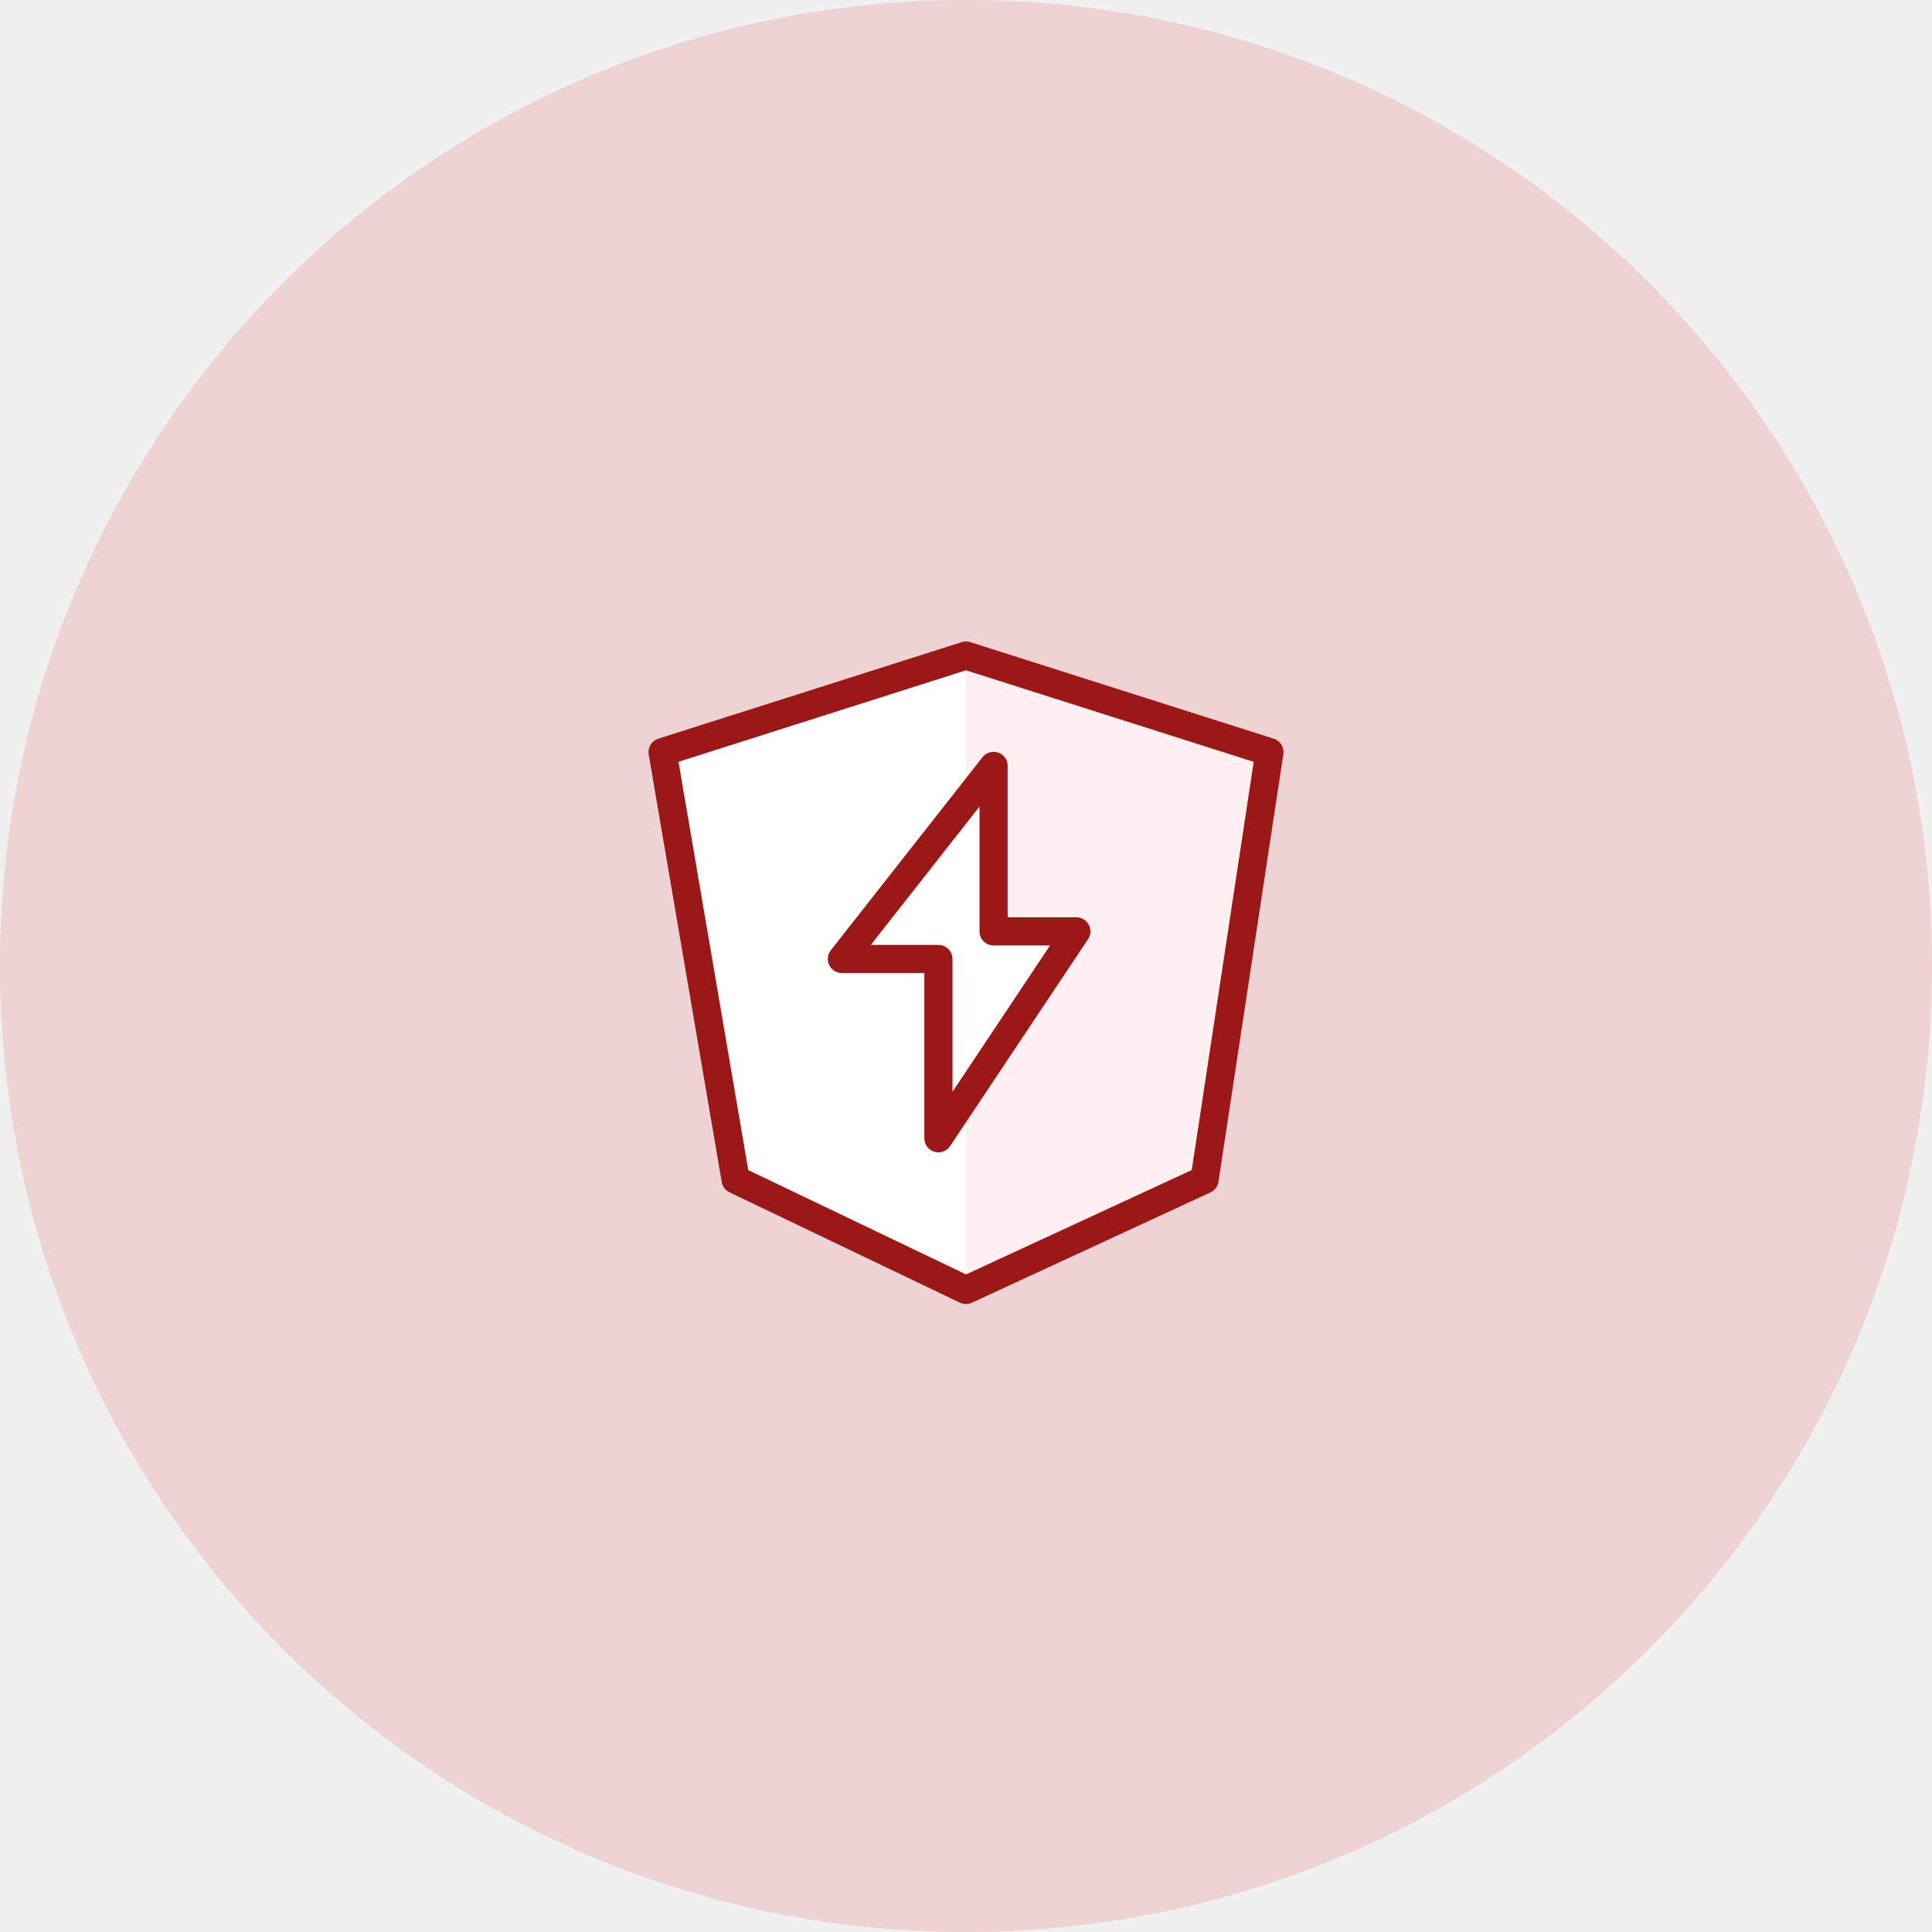
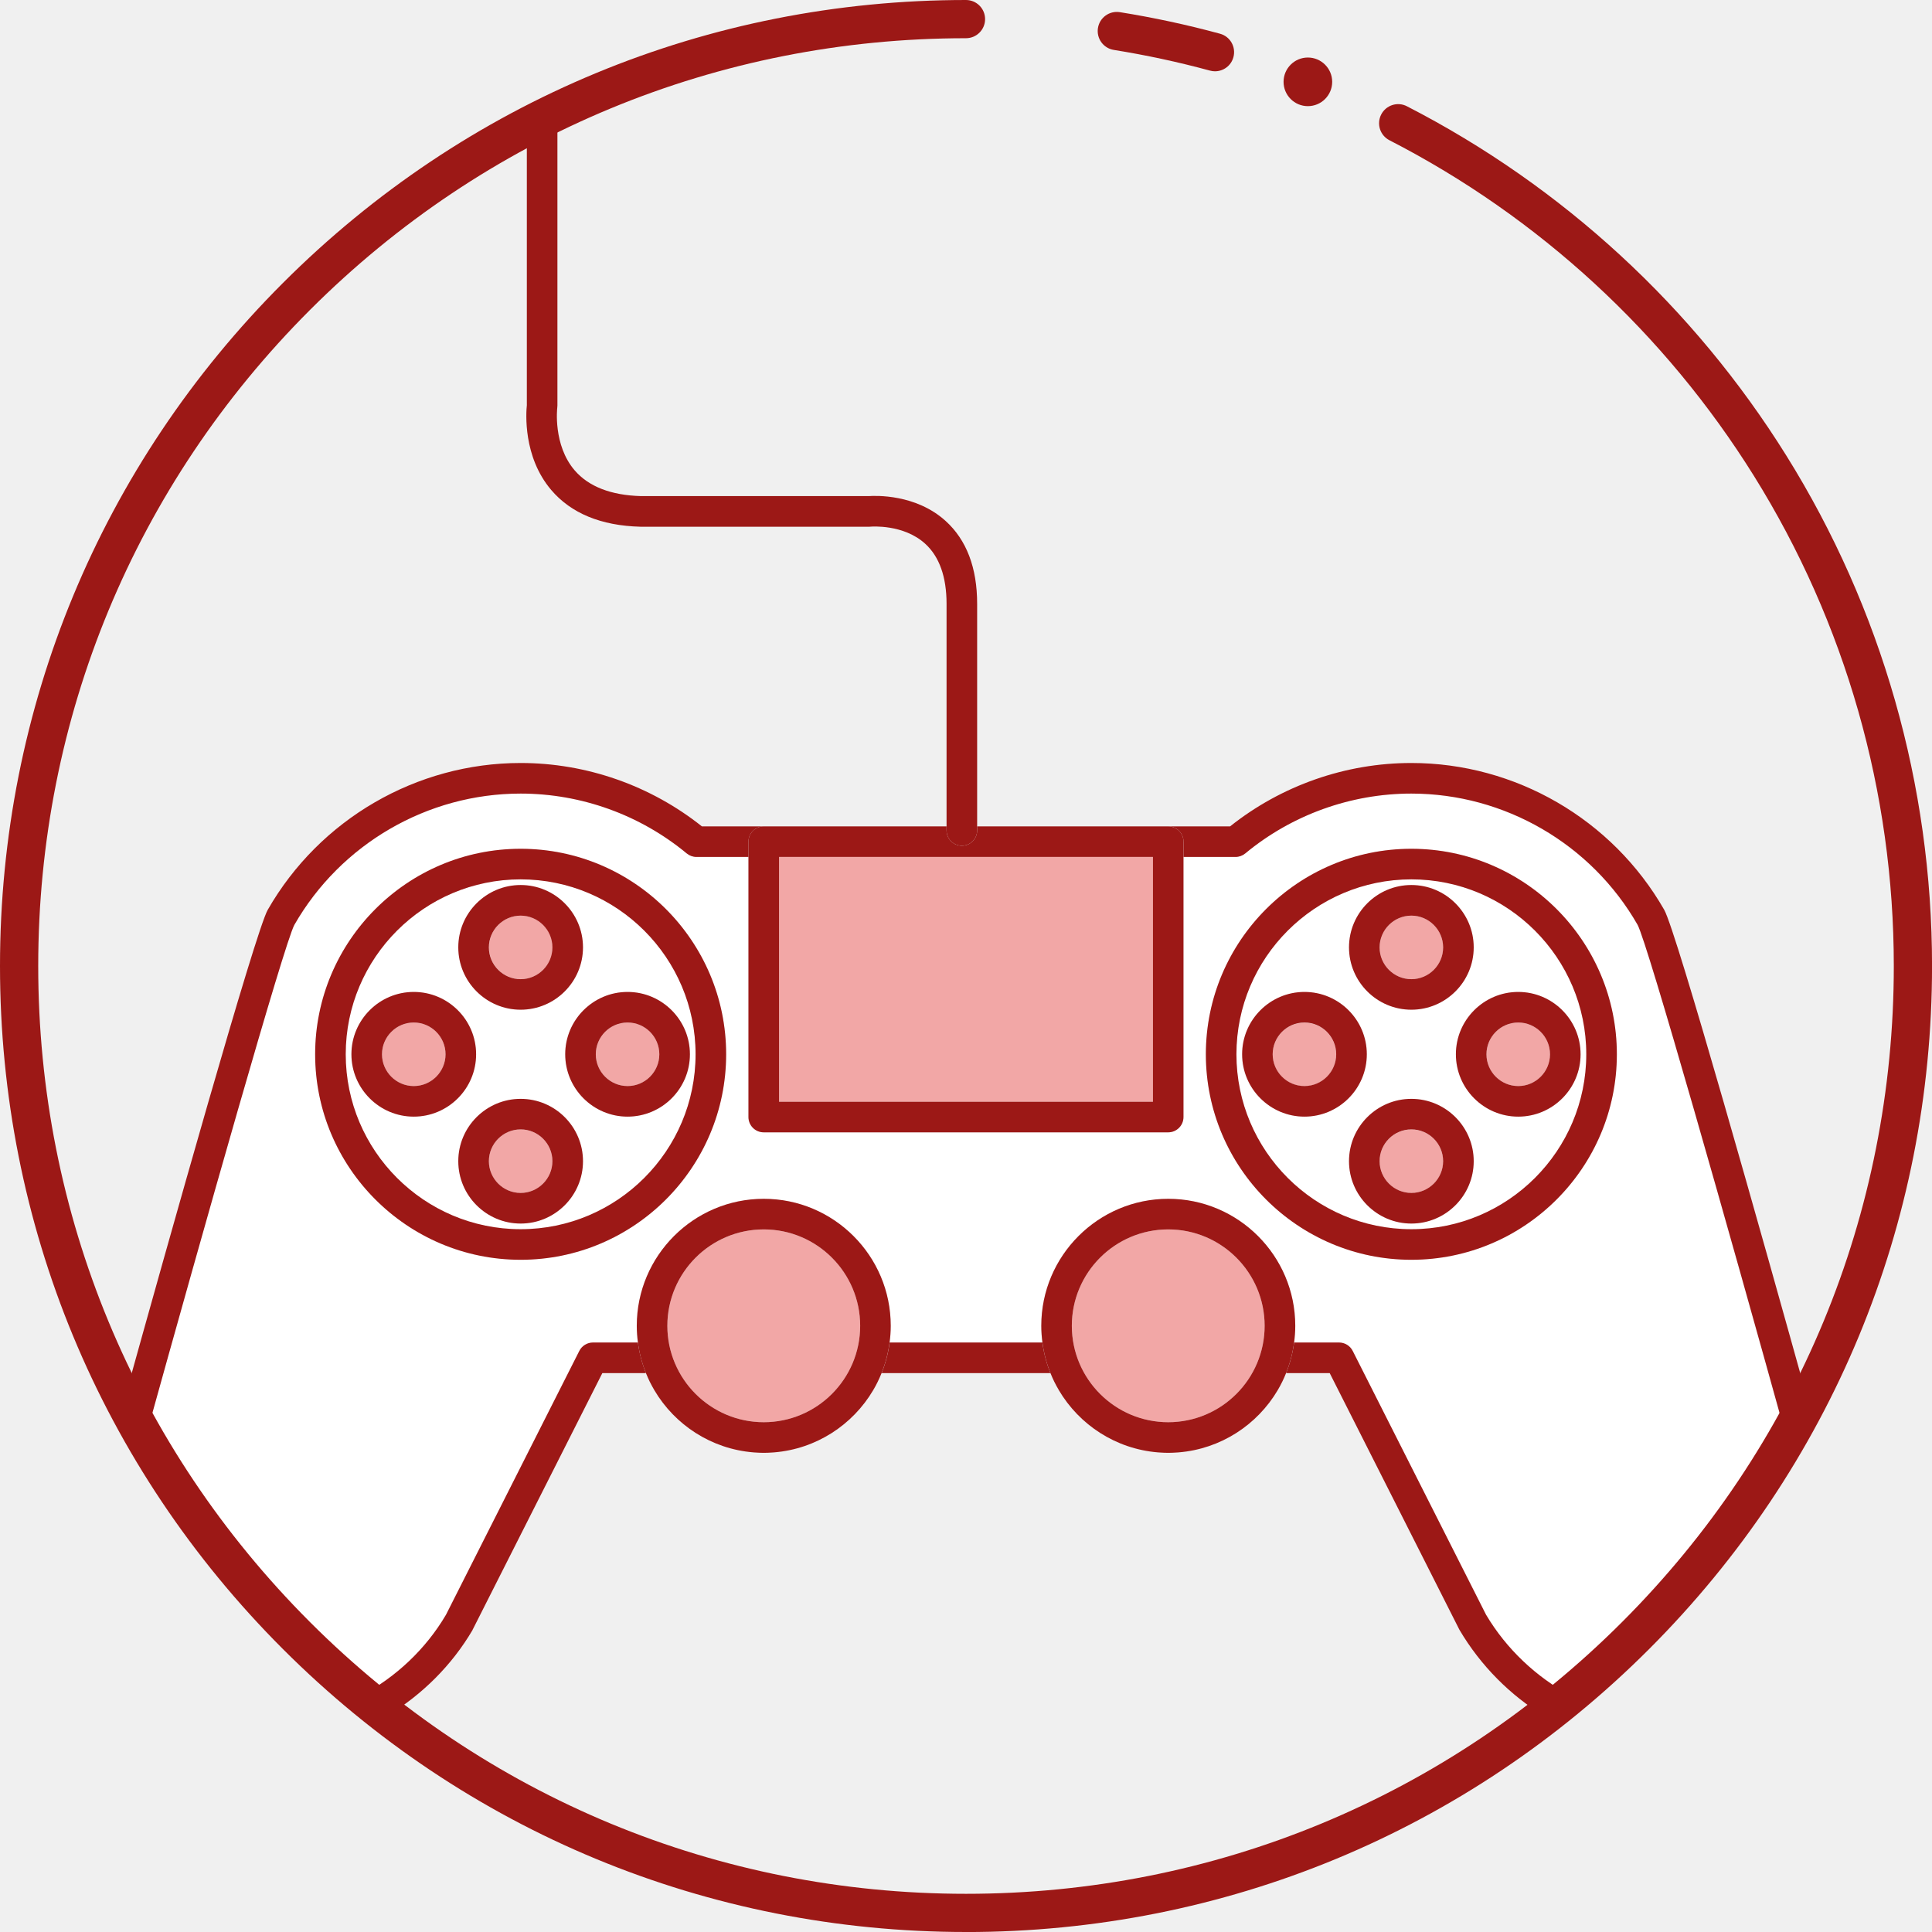
<svg xmlns="http://www.w3.org/2000/svg" width="143" height="143" viewBox="0 0 143 143" fill="none">
-   <rect width="143" height="143" rx="71.5" fill="#E8616D" fill-opacity="0.2" />
-   <path d="M71.499 48.521L93.958 55.667L89.156 87.312L71.499 95.479L54.447 87.312L49.041 55.667L71.499 48.521Z" fill="white" />
-   <path d="M71.5 48.521V59.286L73.542 56.687V68.938H79.667L71.5 81.188V95.479L89.156 87.312L93.958 55.667L71.5 48.521Z" fill="#FEF0F0" />
-   <path d="M71.499 48.521L93.958 55.667L89.156 87.312L71.499 95.479L54.447 87.312L49.041 55.667L71.499 48.521Z" stroke="#9C1816" stroke-width="2.083" stroke-linecap="round" stroke-linejoin="round" />
-   <path d="M79.667 68.938H73.542V56.688L62.312 70.979H69.458V84.25L79.667 68.938Z" stroke="#9C1816" stroke-width="2.083" stroke-linecap="round" stroke-linejoin="round" />
+   <g clip-path="url(#clip0_4374_497)">
+     <path d="M33.005 119.525L42.877 99.99C43.069 99.609 43.459 99.368 43.887 99.368H47.214C47.16 98.963 47.129 98.55 47.129 98.132C47.129 92.948 51.345 88.732 56.528 88.732C61.712 88.732 65.927 92.948 65.927 98.132C65.927 98.55 65.896 98.963 65.843 99.368H77.149C77.095 98.963 77.064 98.55 77.064 98.132C77.064 92.948 81.28 88.732 86.463 88.732C91.647 88.732 95.862 92.948 95.862 98.132C95.862 98.55 95.831 98.963 95.778 99.368H99.105C99.532 99.368 99.923 99.609 100.115 99.99L109.987 119.522C111.492 122.06 113.713 124.134 116.203 125.472C122.609 120.158 128.052 113.73 132.237 106.478C127.877 90.772 121.969 69.92 121.202 68.454C117.77 62.464 111.353 58.738 104.455 58.738C99.976 58.738 95.611 60.311 92.162 63.169C91.958 63.336 91.703 63.429 91.44 63.429H87.592V82.68C87.592 83.306 87.086 83.812 86.46 83.812H56.523C55.897 83.812 55.391 83.306 55.391 82.68V63.429H51.543C51.28 63.429 51.025 63.336 50.821 63.169C47.372 60.311 43.007 58.738 38.528 58.738C31.63 58.738 25.213 62.464 21.775 68.463C21.014 69.92 15.103 90.769 10.743 106.478C14.925 113.727 20.369 120.158 26.774 125.469C29.281 124.134 31.502 122.063 32.991 119.525H33.005ZM104.464 62.824C112.85 62.824 119.675 69.648 119.675 78.034C119.675 86.421 112.85 93.245 104.464 93.245C96.077 93.245 89.253 86.421 89.253 78.034C89.253 69.648 96.077 62.824 104.464 62.824ZM23.325 78.034C23.325 69.648 30.15 62.824 38.536 62.824C46.922 62.824 53.747 69.648 53.747 78.034C53.747 86.421 46.922 93.245 38.536 93.245C30.15 93.245 23.325 86.421 23.325 78.034Z" fill="white" />
+     <path d="M38.536 90.982C45.675 90.982 51.483 85.173 51.483 78.034C51.483 70.896 45.675 65.087 38.536 65.087C31.398 65.087 25.589 70.896 25.589 78.034C25.589 85.173 31.398 90.982 38.536 90.982ZM38.536 90.56C35.992 90.56 33.921 88.489 33.921 85.945C33.921 83.402 35.992 81.331 38.536 81.331C41.08 81.331 43.151 83.402 43.151 85.945C43.151 88.489 41.08 90.56 38.536 90.56ZM46.45 73.42C48.993 73.42 51.065 75.491 51.065 78.034C51.065 80.578 48.993 82.649 46.45 82.649C43.906 82.649 41.835 80.578 41.835 78.034C41.835 75.491 43.906 73.42 46.45 73.42ZM38.536 65.509C41.08 65.509 43.151 67.58 43.151 70.124C43.151 72.667 41.08 74.738 38.536 74.738C35.992 74.738 33.921 72.667 33.921 70.124C33.921 67.58 35.992 65.509 38.536 65.509ZM30.625 73.42C33.169 73.42 35.24 75.491 35.24 78.034C35.24 80.578 33.169 82.649 30.625 82.649C28.082 82.649 26.01 80.578 26.01 78.034C26.01 75.491 28.082 73.42 30.625 73.42Z" fill="white" />
+     <path d="M91.516 78.034C91.516 85.173 97.325 90.982 104.463 90.982C111.602 90.982 117.411 85.173 117.411 78.034C117.411 70.896 111.602 65.087 104.463 65.087C97.325 65.087 91.516 70.896 91.516 78.034ZM104.463 90.56C101.92 90.56 99.849 88.489 99.849 85.945C99.849 83.402 101.92 81.331 104.463 81.331C107.007 81.331 109.078 83.402 109.078 85.945C109.078 88.489 107.007 90.56 104.463 90.56ZM112.374 73.42C114.918 73.42 116.989 75.491 116.989 78.034C116.989 80.578 114.918 82.649 112.374 82.649C109.831 82.649 107.76 80.578 107.76 78.034C107.76 75.491 109.831 73.42 112.374 73.42ZM104.463 65.509C107.007 65.509 109.078 67.58 109.078 70.124C109.078 72.667 107.007 74.738 104.463 74.738C101.92 74.738 99.849 72.667 99.849 70.124C99.849 67.58 101.92 65.509 104.463 65.509ZM101.164 78.034C101.164 80.578 99.093 82.649 96.55 82.649C94.006 82.649 91.935 80.578 91.935 78.034C91.935 75.491 94.006 73.42 96.55 73.42C99.093 73.42 101.164 75.491 101.164 78.034Z" fill="white" />
+     <path d="M85.337 63.429H57.663V81.549H85.337V63.429Z" fill="#F2A7A6" />
+     <path d="M106.126 71.786C107.045 70.867 107.045 69.379 106.126 68.46C105.208 67.542 103.719 67.542 102.801 68.46C101.883 69.379 101.883 70.867 102.801 71.786C103.719 72.704 105.208 72.704 106.126 71.786Z" fill="#F2A7A6" />
+     <path d="M97.431 80.224C98.634 79.735 99.214 78.364 98.725 77.161C98.237 75.957 96.866 75.378 95.662 75.866C94.459 76.355 93.88 77.726 94.368 78.929C94.856 80.132 96.228 80.712 97.431 80.224Z" fill="#F2A7A6" />
+     <path d="M104.84 88.273C106.122 88.064 106.992 86.856 106.783 85.575C106.575 84.293 105.367 83.423 104.085 83.632C102.803 83.84 101.933 85.048 102.142 86.33C102.35 87.612 103.558 88.481 104.84 88.273Z" fill="#F2A7A6" />
+     <path d="M112.375 80.386C113.673 80.386 114.726 79.333 114.726 78.034C114.726 76.736 113.673 75.683 112.375 75.683C111.076 75.683 110.023 76.736 110.023 78.034C110.023 79.333 111.076 80.386 112.375 80.386Z" fill="#F2A7A6" />
+     <path d="M38.727 72.464C40.021 72.362 40.988 71.23 40.887 69.936C40.785 68.641 39.653 67.674 38.359 67.776C37.064 67.877 36.097 69.009 36.199 70.304C36.3 71.598 37.432 72.565 38.727 72.464Z" fill="#F2A7A6" />
+     <path d="M30.625 80.386C31.924 80.386 32.976 79.333 32.976 78.034C32.976 76.736 31.924 75.683 30.625 75.683C29.327 75.683 28.274 76.736 28.274 78.034C28.274 79.333 29.327 80.386 30.625 80.386Z" fill="#F2A7A6" />
+     <path d="M38.536 88.299C39.835 88.299 40.888 87.247 40.888 85.948C40.888 84.65 39.835 83.597 38.536 83.597C37.238 83.597 36.185 84.65 36.185 85.948C36.185 87.247 37.238 88.299 38.536 88.299Z" fill="#F2A7A6" />
+     <path d="M46.45 80.386C47.746 80.386 48.801 79.33 48.801 78.034C48.801 76.739 47.746 75.683 46.45 75.683C45.154 75.683 44.099 76.739 44.099 78.034C44.099 79.33 45.154 80.386 46.45 80.386Z" fill="#F2A7A6" />
+     <path d="M49.395 98.132C49.395 102.067 52.596 105.267 56.531 105.267C60.467 105.267 63.667 102.067 63.667 98.132C63.667 94.196 60.467 90.996 56.531 90.996C52.596 90.996 49.395 94.196 49.395 98.132Z" fill="#F2A7A6" />
+     <path d="M79.333 98.132C79.333 102.067 82.533 105.267 86.469 105.267C90.404 105.267 93.604 102.067 93.604 98.132C93.604 94.196 90.404 90.996 86.469 90.996C82.533 90.996 79.333 94.196 79.333 98.132Z" fill="#F2A7A6" />
+     <path d="M48.117 102.316C48.108 102.296 48.097 102.277 48.085 102.257C48.094 102.277 48.105 102.296 48.117 102.316Z" fill="#9C1816" />
+     <path d="M87.242 107.497C87.202 107.5 87.162 107.503 87.126 107.505C87.165 107.505 87.205 107.5 87.242 107.497Z" fill="#9C1816" />
+     <path d="M94.584 102.871C94.584 102.871 94.57 102.893 94.564 102.905C94.57 102.893 94.578 102.882 94.584 102.871Z" fill="#9C1816" />
+     <path d="M104.464 56.474C99.597 56.474 94.849 58.138 91.047 61.166H86.469C87.094 61.166 87.6 61.672 87.6 62.297V63.429H91.448C91.712 63.429 91.966 63.336 92.17 63.169C95.619 60.311 99.985 58.738 104.464 58.738C111.362 58.738 117.779 62.464 121.211 68.454C121.978 69.92 127.885 90.769 132.245 106.478C132.786 105.542 133.304 104.591 133.802 103.626C130.491 91.729 124.085 68.921 123.177 67.337C119.341 60.637 112.168 56.474 104.461 56.474H104.464Z" fill="#9C1816" />
+     <path d="M34.974 120.637C34.985 120.617 34.997 120.597 35.008 120.577L44.583 101.632H47.808C47.814 101.649 47.822 101.666 47.831 101.682C47.531 100.952 47.324 100.177 47.217 99.368H43.889C43.462 99.368 43.072 99.609 42.879 99.99L33.008 119.525C31.517 122.063 29.296 124.134 26.791 125.469C27.414 125.984 28.048 126.488 28.687 126.983C31.228 125.449 33.449 123.259 34.983 120.637H34.974Z" fill="#9C1816" />
+     <path d="M48.439 102.905C48.439 102.905 48.425 102.879 48.419 102.868C48.425 102.879 48.434 102.893 48.439 102.905Z" fill="#9C1816" />
+     <path d="M78.057 102.316C78.049 102.296 78.037 102.277 78.026 102.257C78.034 102.277 78.046 102.296 78.057 102.316Z" fill="#9C1816" />
+     <path d="M64.643 102.871C64.643 102.871 64.629 102.893 64.623 102.905C64.629 102.893 64.637 102.882 64.643 102.871Z" fill="#9C1816" />
+     <path d="M57.303 107.497C57.264 107.5 57.224 107.503 57.188 107.505C57.227 107.505 57.267 107.5 57.303 107.497Z" fill="#9C1816" />
+     <path d="M55.878 107.505C55.838 107.505 55.798 107.5 55.762 107.497C55.801 107.5 55.841 107.503 55.878 107.505Z" fill="#9C1816" />
+     <path d="M78.377 102.905C78.377 102.905 78.363 102.879 78.357 102.868C78.363 102.879 78.371 102.893 78.377 102.905Z" fill="#9C1816" />
+     <path d="M85.815 107.505C85.776 107.505 85.736 107.5 85.699 107.497C85.739 107.5 85.778 107.503 85.815 107.505Z" fill="#9C1816" />
+     <path d="M38.536 58.738C43.015 58.738 47.381 60.311 50.83 63.169C51.033 63.336 51.288 63.429 51.551 63.429H55.399V62.297C55.399 61.672 55.906 61.166 56.531 61.166H51.953C48.15 58.138 43.403 56.474 38.536 56.474C30.829 56.474 23.659 60.637 19.82 67.337C18.911 68.921 12.506 91.726 9.195 103.626C9.693 104.591 10.211 105.542 10.752 106.478C15.112 90.772 21.019 69.92 21.783 68.463C25.218 62.464 31.638 58.738 38.536 58.738Z" fill="#9C1816" />
+     <path d="M77.155 99.368H65.848C65.741 100.174 65.534 100.952 65.234 101.682C65.24 101.666 65.249 101.649 65.257 101.632H77.746C77.752 101.649 77.76 101.666 77.769 101.682C77.469 100.952 77.262 100.177 77.155 99.368Z" fill="#9C1816" />
+     <path d="M109.995 119.522L100.123 99.99C99.931 99.609 99.54 99.368 99.113 99.368H95.786C95.678 100.174 95.472 100.952 95.172 101.682C95.177 101.666 95.186 101.649 95.195 101.632H98.42L107.995 120.577C108.006 120.6 108.017 120.62 108.029 120.642C109.596 123.296 111.789 125.483 114.293 127.008C114.941 126.508 115.583 125.998 116.214 125.475C113.724 124.136 111.503 122.063 109.998 119.525L109.995 119.522Z" fill="#9C1816" />
+     <path d="M53.747 78.034C53.747 69.648 46.923 62.824 38.536 62.824C30.15 62.824 23.326 69.648 23.326 78.034C23.326 86.421 30.15 93.245 38.536 93.245C46.923 93.245 53.747 86.421 53.747 78.034ZM38.536 65.087C45.675 65.087 51.484 70.896 51.484 78.034C51.484 85.173 45.675 90.982 38.536 90.982C31.398 90.982 25.589 85.173 25.589 78.034C25.589 70.896 31.398 65.087 38.536 65.087Z" fill="#9C1816" />
+     <path d="M104.464 93.245C112.85 93.245 119.674 86.421 119.674 78.034C119.674 69.648 112.85 62.824 104.464 62.824C96.077 62.824 89.253 69.648 89.253 78.034C89.253 86.421 96.077 93.245 104.464 93.245ZM117.411 78.034C117.411 85.173 111.602 90.982 104.464 90.982C97.325 90.982 91.516 85.173 91.516 78.034C91.516 70.896 97.325 65.087 104.464 65.087C111.602 65.087 117.411 70.896 117.411 78.034Z" fill="#9C1816" />
+     <path d="M87.601 62.297C87.601 61.672 87.094 61.166 86.469 61.166H72.325V61.466C72.325 62.091 71.818 62.597 71.193 62.597C70.568 62.597 70.061 62.091 70.061 61.466V61.166H56.528C55.903 61.166 55.397 61.672 55.397 62.297V82.68C55.397 83.306 55.903 83.812 56.528 83.812H86.466C87.091 83.812 87.598 83.306 87.598 82.68V62.297H87.601ZM85.337 63.429V81.549H57.663V63.429H85.337Z" fill="#9C1816" />
+     <path d="M104.464 74.735C107.007 74.735 109.079 72.664 109.079 70.121C109.079 67.577 107.007 65.506 104.464 65.506C101.92 65.506 99.849 67.577 99.849 70.121C99.849 72.664 101.92 74.735 104.464 74.735ZM104.464 67.772C105.76 67.772 106.815 68.828 106.815 70.124C106.815 71.419 105.76 72.475 104.464 72.475C103.168 72.475 102.113 71.419 102.113 70.124C102.113 68.828 103.168 67.772 104.464 67.772Z" fill="#9C1816" />
+     <path d="M91.938 78.034C91.938 80.578 94.009 82.649 96.553 82.649C99.096 82.649 101.167 80.578 101.167 78.034C101.167 75.491 99.096 73.42 96.553 73.42C94.009 73.42 91.938 75.491 91.938 78.034ZM96.55 75.683C97.846 75.683 98.901 76.739 98.901 78.034C98.901 79.33 97.846 80.386 96.55 80.386C95.254 80.386 94.199 79.33 94.199 78.034C94.199 76.739 95.254 75.683 96.55 75.683Z" fill="#9C1816" />
+     <path d="M104.464 81.334C101.92 81.334 99.849 83.405 99.849 85.948C99.849 88.492 101.92 90.563 104.464 90.563C107.007 90.563 109.079 88.492 109.079 85.948C109.079 83.405 107.007 81.334 104.464 81.334ZM104.464 88.297C103.168 88.297 102.113 87.241 102.113 85.945C102.113 84.65 103.168 83.594 104.464 83.594C105.76 83.594 106.815 84.65 106.815 85.945C106.815 87.241 105.76 88.297 104.464 88.297Z" fill="#9C1816" />
+     <path d="M112.375 82.649C114.918 82.649 116.989 80.578 116.989 78.034C116.989 75.491 114.918 73.42 112.375 73.42C109.831 73.42 107.76 75.491 107.76 78.034C107.76 80.578 109.831 82.649 112.375 82.649ZM112.375 75.683C113.67 75.683 114.726 76.739 114.726 78.034C114.726 79.33 113.67 80.386 112.375 80.386C111.079 80.386 110.023 79.33 110.023 78.034C110.023 76.739 111.079 75.683 112.375 75.683Z" fill="#9C1816" />
+     <path d="M38.536 74.735C41.08 74.735 43.151 72.664 43.151 70.121C43.151 67.577 41.08 65.506 38.536 65.506C35.992 65.506 33.921 67.577 33.921 70.121C33.921 72.664 35.992 74.735 38.536 74.735ZM38.536 67.772C39.832 67.772 40.887 68.828 40.887 70.124C40.887 71.419 39.832 72.475 38.536 72.475C37.24 72.475 36.185 71.419 36.185 70.124C36.185 68.828 37.24 67.772 38.536 67.772Z" fill="#9C1816" />
+     <path d="M30.625 82.649C33.169 82.649 35.24 80.578 35.24 78.034C35.24 75.491 33.169 73.42 30.625 73.42C28.082 73.42 26.011 75.491 26.011 78.034C26.011 80.578 28.082 82.649 30.625 82.649ZM30.625 75.683C31.921 75.683 32.977 76.739 32.977 78.034C32.977 79.33 31.921 80.386 30.625 80.386C29.33 80.386 28.274 79.33 28.274 78.034C28.274 76.739 29.33 75.683 30.625 75.683Z" fill="#9C1816" />
+     <path d="M38.536 81.334C35.992 81.334 33.921 83.405 33.921 85.948C33.921 88.492 35.992 90.563 38.536 90.563C41.08 90.563 43.151 88.492 43.151 85.948C43.151 83.405 41.08 81.334 38.536 81.334ZM38.536 88.297C37.24 88.297 36.185 87.241 36.185 85.945C36.185 84.65 37.24 83.594 38.536 83.594C39.832 83.594 40.887 84.65 40.887 85.945C40.887 87.241 39.832 88.297 38.536 88.297Z" fill="#9C1816" />
+     <path d="M46.45 82.649C48.994 82.649 51.065 80.578 51.065 78.034C51.065 75.491 48.994 73.42 46.45 73.42C43.907 73.42 41.835 75.491 41.835 78.034C41.835 80.578 43.907 82.649 46.45 82.649ZM46.45 75.683C47.746 75.683 48.801 76.739 48.801 78.034C48.801 79.33 47.746 80.386 46.45 80.386C45.154 80.386 44.099 79.33 44.099 78.034C44.099 76.739 45.154 75.683 46.45 75.683Z" fill="#9C1816" />
+     <path d="M65.845 99.368C65.899 98.963 65.93 98.55 65.93 98.132C65.93 92.948 61.715 88.732 56.531 88.732C51.348 88.732 47.132 92.948 47.132 98.132C47.132 98.55 47.163 98.963 47.217 99.368C47.324 100.174 47.531 100.952 47.831 101.682C47.91 101.878 47.998 102.07 48.088 102.26C48.097 102.279 48.108 102.299 48.119 102.319C48.213 102.506 48.312 102.69 48.419 102.871C48.425 102.882 48.433 102.896 48.439 102.908C49.953 105.465 52.644 107.245 55.761 107.5C55.801 107.503 55.841 107.505 55.877 107.508C56.093 107.522 56.31 107.534 56.531 107.534C56.752 107.534 56.97 107.522 57.185 107.508C57.224 107.508 57.264 107.503 57.301 107.5C60.419 107.245 63.109 105.465 64.623 102.908C64.629 102.896 64.637 102.885 64.643 102.874C64.75 102.693 64.85 102.509 64.943 102.319C64.951 102.299 64.963 102.282 64.971 102.262C65.064 102.073 65.149 101.881 65.229 101.685C65.528 100.955 65.735 100.18 65.843 99.371L65.845 99.368ZM63.667 98.132C63.667 102.067 60.467 105.267 56.531 105.267C52.595 105.267 49.395 102.067 49.395 98.132C49.395 94.196 52.595 90.996 56.531 90.996C60.467 90.996 63.667 94.196 63.667 98.132Z" fill="#9C1816" />
+     <path d="M95.786 99.368C95.84 98.963 95.871 98.55 95.871 98.132C95.871 92.948 91.655 88.732 86.472 88.732C81.288 88.732 77.072 92.948 77.072 98.132C77.072 98.55 77.103 98.963 77.157 99.368C77.265 100.174 77.471 100.952 77.771 101.682C77.85 101.878 77.938 102.07 78.029 102.26C78.037 102.279 78.048 102.299 78.06 102.319C78.153 102.506 78.252 102.69 78.36 102.871C78.365 102.882 78.374 102.896 78.379 102.908C79.893 105.465 82.584 107.245 85.702 107.5C85.742 107.503 85.781 107.505 85.818 107.508C86.033 107.522 86.251 107.534 86.472 107.534C86.692 107.534 86.91 107.522 87.125 107.508C87.165 107.508 87.204 107.503 87.241 107.5C90.359 107.245 93.05 105.465 94.564 102.908C94.569 102.896 94.578 102.885 94.583 102.874C94.691 102.693 94.79 102.509 94.883 102.319C94.892 102.299 94.903 102.282 94.912 102.262C95.005 102.073 95.09 101.881 95.169 101.685C95.469 100.955 95.675 100.18 95.783 99.371L95.786 99.368ZM93.604 98.132C93.604 102.067 90.404 105.267 86.469 105.267C82.533 105.267 79.333 102.067 79.333 98.132C79.333 94.196 82.533 90.996 86.469 90.996C90.404 90.996 93.604 94.196 93.604 98.132Z" fill="#9C1816" />
+     <path d="M38.998 29.963C38.935 30.546 38.7 33.8 40.8 36.267C42.268 37.993 44.489 38.91 47.395 38.986C47.406 38.986 47.415 38.986 47.426 38.986H64.355C64.388 38.986 64.428 38.986 64.462 38.98C64.487 38.98 66.878 38.779 68.485 40.251C69.529 41.204 70.061 42.701 70.061 44.693V61.466C70.061 62.091 70.568 62.597 71.193 62.597C71.818 62.597 72.325 62.091 72.325 61.466V44.693C72.325 42.025 71.541 39.962 69.991 38.559C67.781 36.559 64.802 36.686 64.306 36.72H47.438C45.217 36.657 43.567 36.015 42.531 34.81C40.919 32.928 41.244 30.201 41.247 30.175C41.252 30.125 41.258 30.073 41.258 30.023V9.487C41.258 9.077 41.038 8.723 40.712 8.522C40.138 8.802 39.569 9.094 39.003 9.388C39.003 9.419 38.995 9.45 38.995 9.484V29.957L38.998 29.963Z" fill="#9C1816" />
+     <path d="M89.926 5.277C89.805 5.277 89.68 5.26 89.556 5.226C87.222 4.592 84.828 4.077 82.44 3.695C81.667 3.571 81.144 2.846 81.266 2.074C81.39 1.302 82.114 0.778 82.887 0.9C85.374 1.299 87.869 1.833 90.3 2.496C91.055 2.699 91.499 3.477 91.293 4.233C91.123 4.864 90.552 5.277 89.929 5.277H89.926Z" fill="#9C1816" />
+     <path d="M71.499 143C52.4 143 34.445 135.562 20.94 122.057C7.438 108.555 0 90.6 0 71.501C0 52.403 7.438 34.448 20.943 20.943C34.448 7.438 52.4 0 71.499 0C72.279 0 72.913 0.634 72.913 1.415C72.913 2.196 72.279 2.829 71.499 2.829C53.156 2.829 35.911 9.974 22.941 22.944C9.974 35.913 2.829 53.158 2.829 71.501C2.829 89.844 9.974 107.089 22.944 120.059C35.913 133.029 53.158 140.173 71.501 140.173C89.844 140.173 107.089 133.029 120.059 120.059C133.029 107.089 140.173 89.844 140.173 71.501C140.173 58.633 136.594 46.091 129.821 35.226C123.231 24.655 113.903 16.065 102.843 10.381C102.146 10.024 101.875 9.17 102.231 8.477C102.588 7.781 103.442 7.506 104.136 7.866C115.651 13.782 125.364 22.726 132.223 33.729C139.277 45.044 143.003 58.104 143.003 71.501C143.003 90.6 135.564 108.555 122.06 122.06C108.555 135.564 90.6 143.003 71.501 143.003L71.499 143Z" fill="#9C1816" />
+     <path d="M98.604 6.058C98.604 7.051 97.797 7.857 96.804 7.857C95.811 7.857 95.005 7.051 95.005 6.058C95.005 5.065 95.811 4.258 96.804 4.258C97.797 4.258 98.604 5.065 98.604 6.058Z" fill="#9C1816" />
+   </g>
+   <defs>
+     <clipPath id="clip0_4374_497">
+       <rect width="143" height="143" fill="white" />
+     </clipPath>
+   </defs>
</svg>
